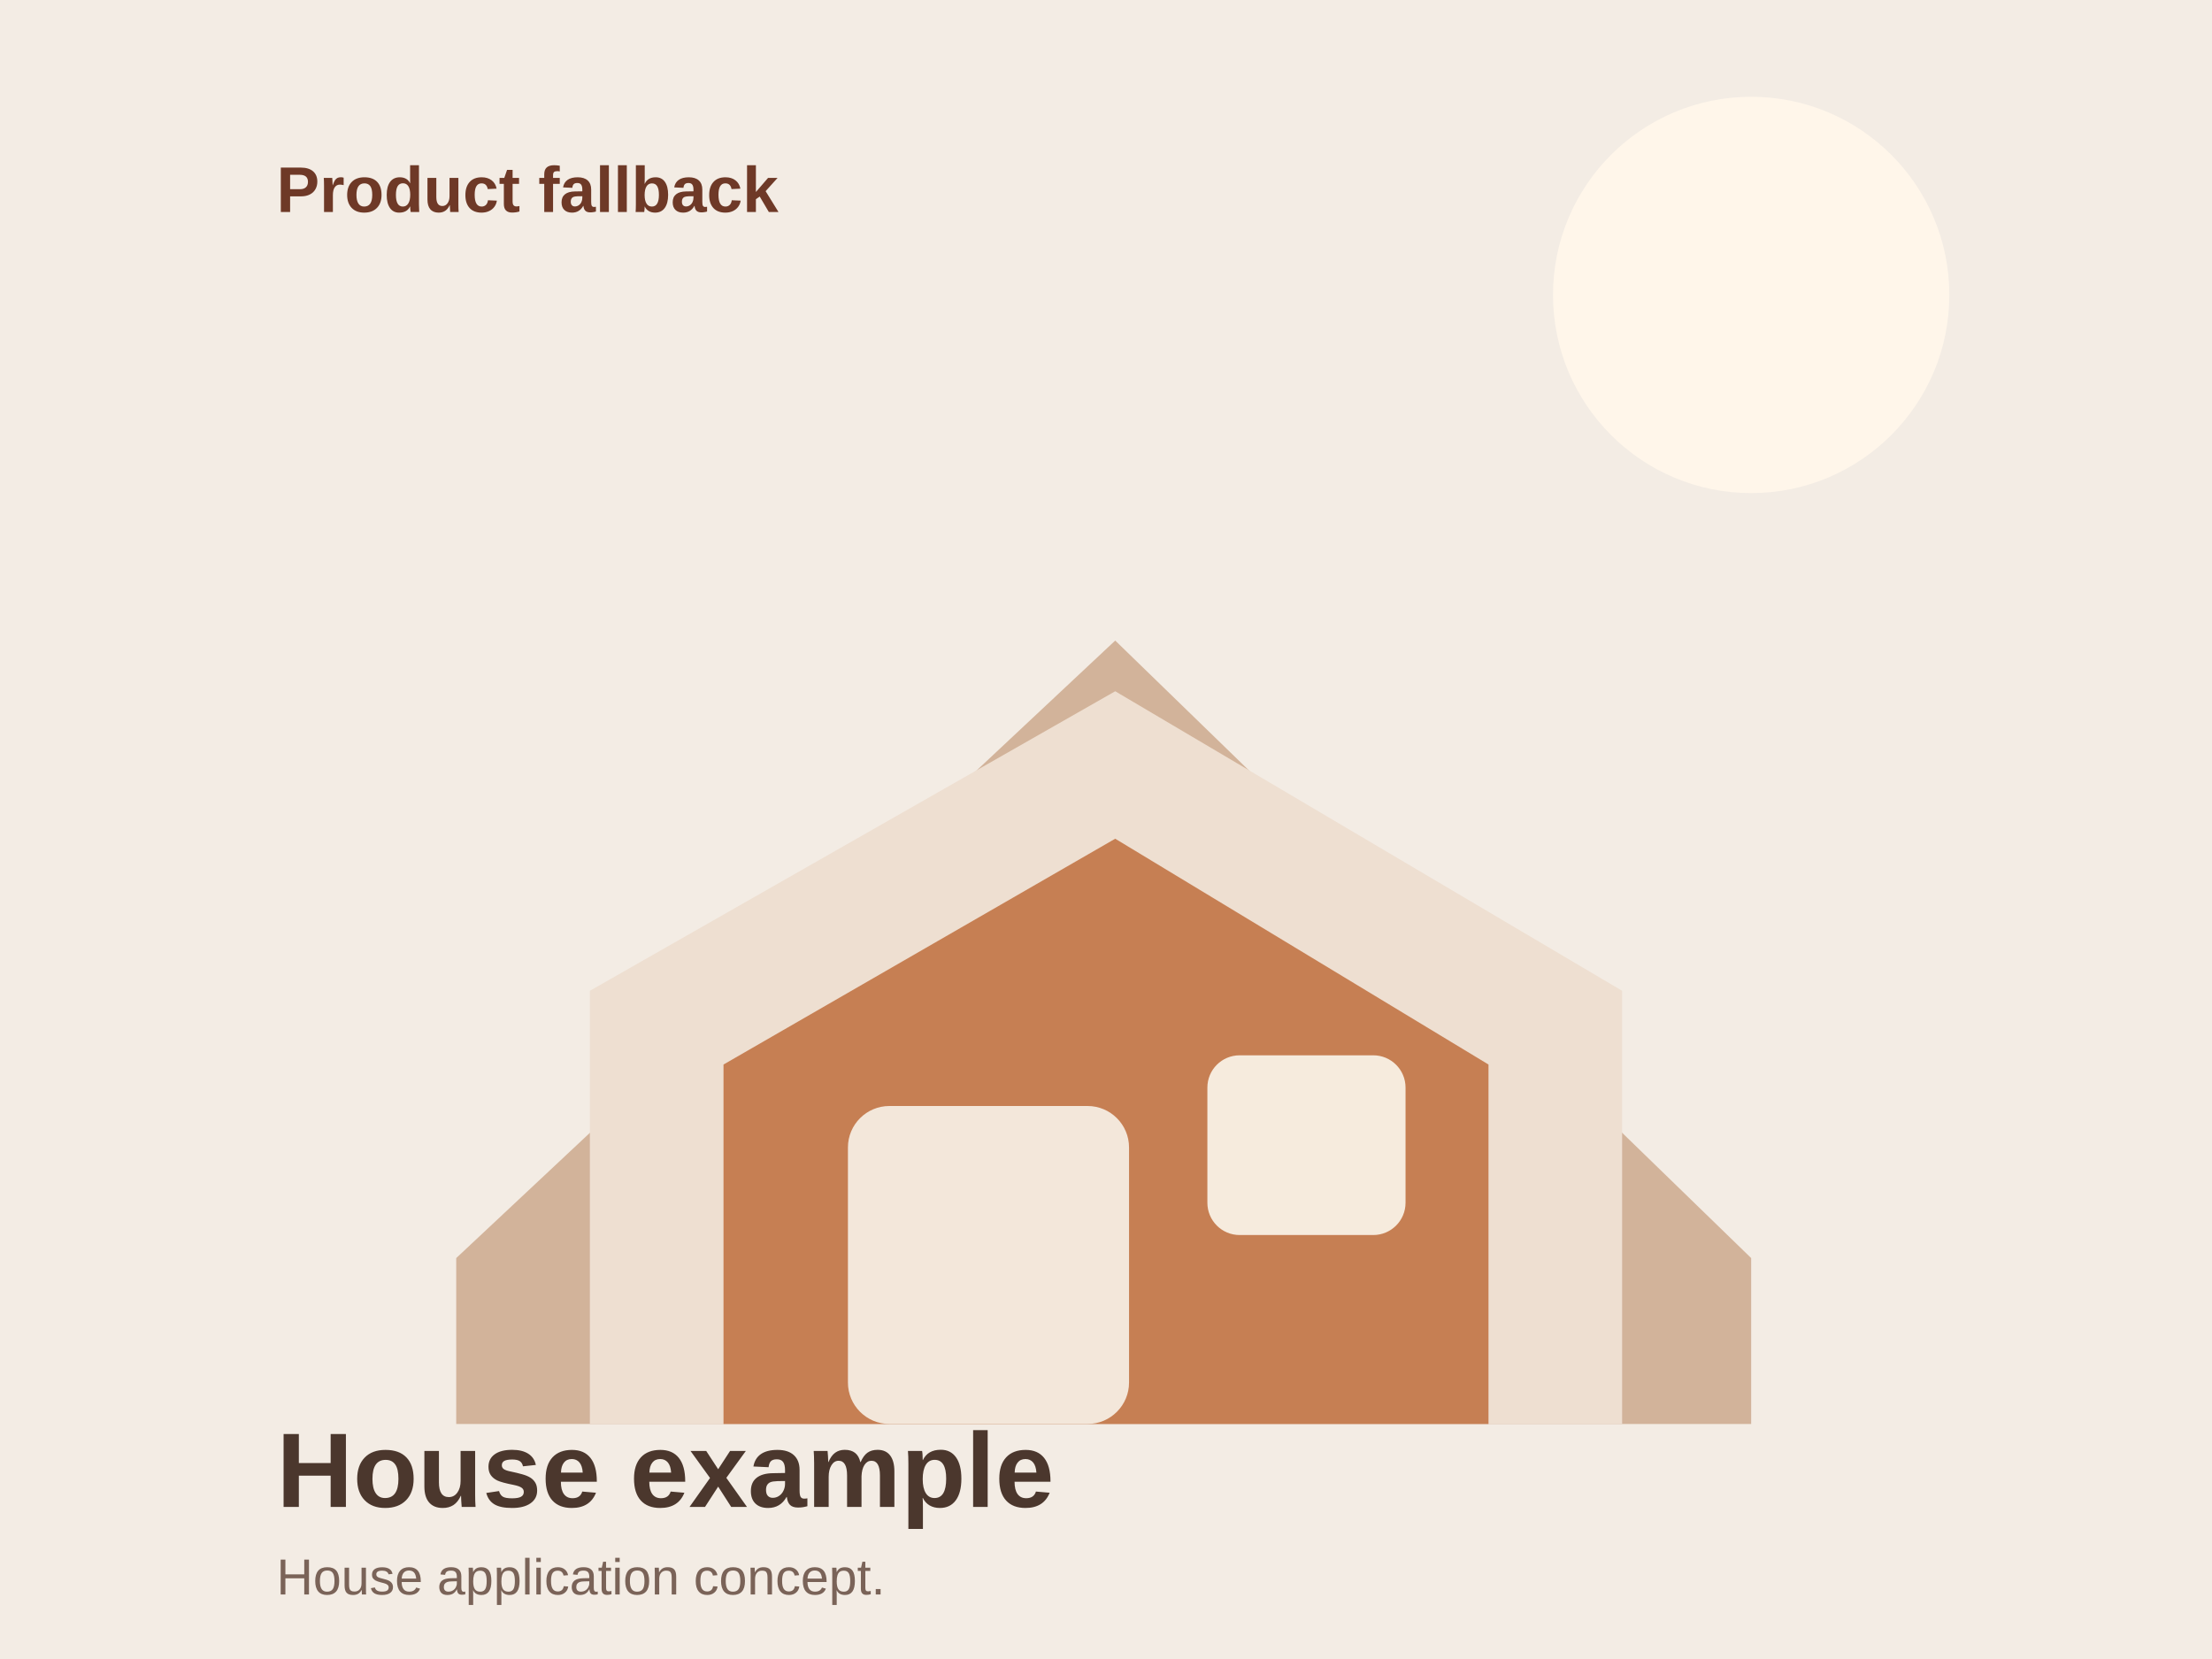
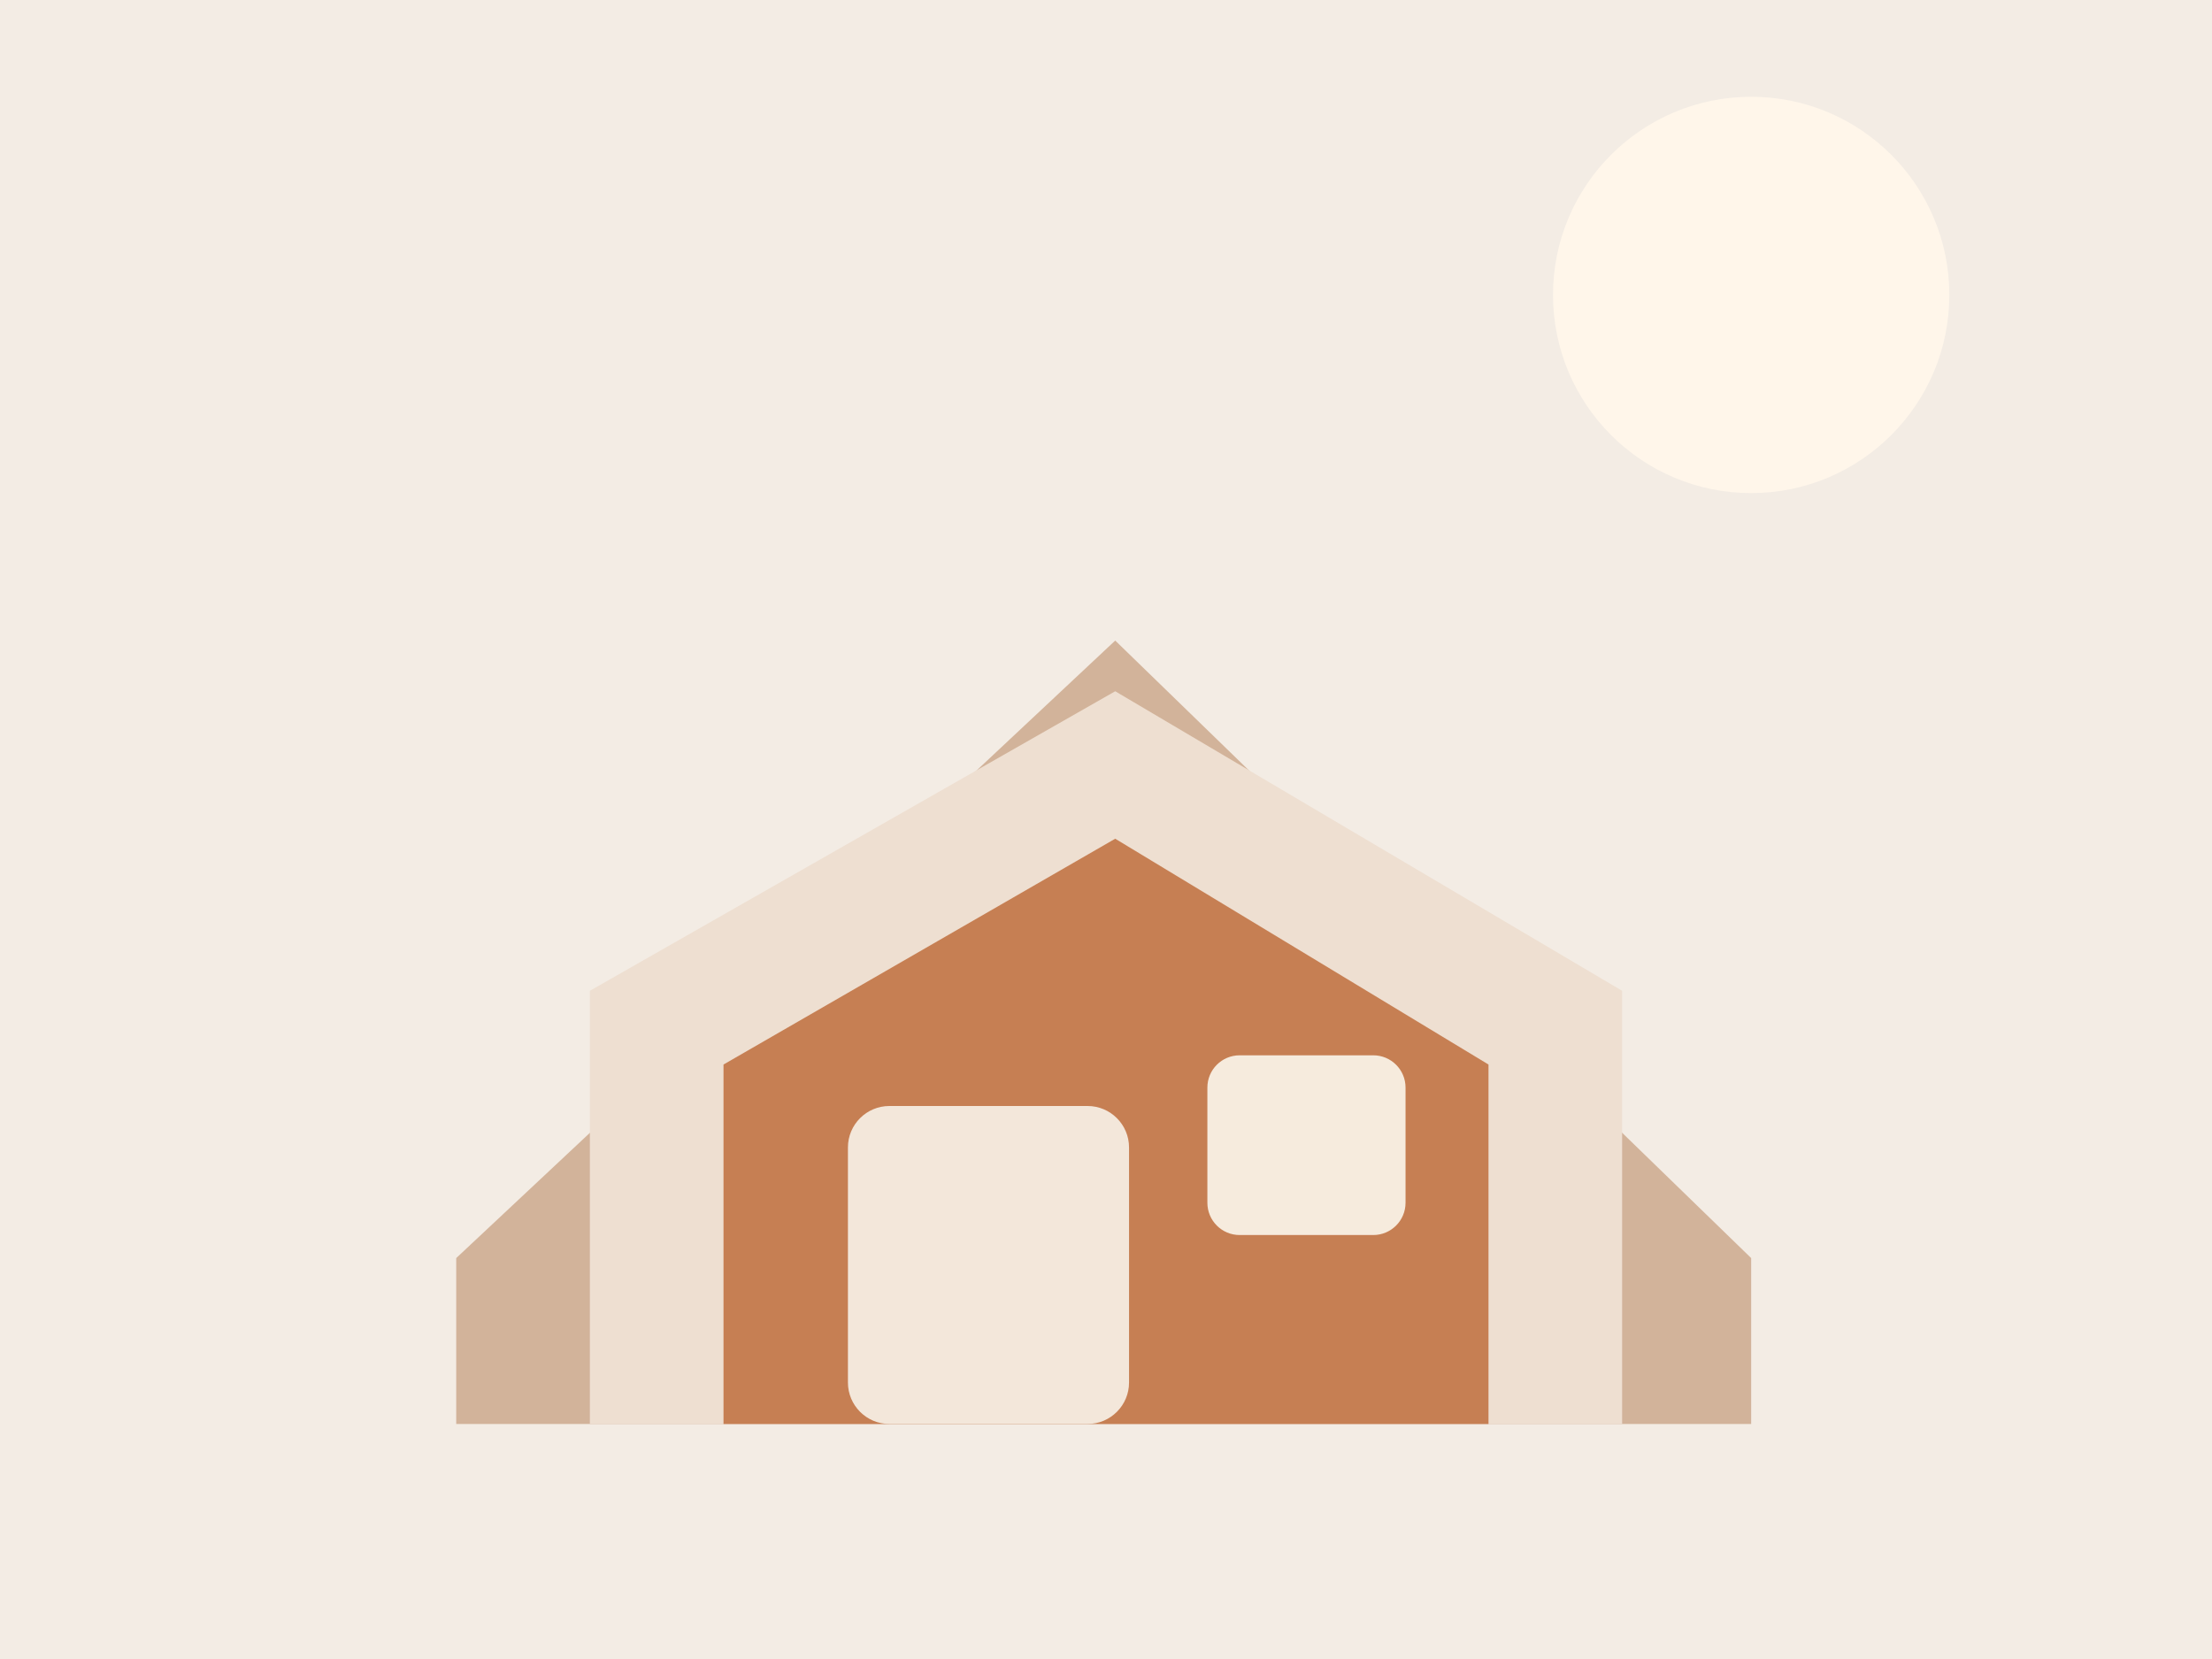
<svg xmlns="http://www.w3.org/2000/svg" viewBox="0 0 960 720" fill="none">
  <rect width="960" height="720" fill="#F3ECE4" />
  <circle cx="760" cy="128" r="86" fill="#FFF6EA" />
  <path d="M198 546L484 278L760 546V618H198V546Z" fill="#D2B39A" />
  <path d="M256 618V430L484 300L704 430V618H256Z" fill="#EEDFD1" />
  <path d="M314 618V462L484 364L646 462V618H314Z" fill="#C67F53" />
  <rect x="368" y="480" width="122" height="138" rx="18" fill="#F3E7DA" />
  <rect x="524" y="458" width="86" height="78" rx="14" fill="#F6EBDD" />
-   <text x="120" y="92" fill="#6E3927" font-family="Arial, sans-serif" font-size="28" font-weight="700">Product fallback</text>
-   <text x="120" y="654" fill="#4B372D" font-family="Arial, sans-serif" font-size="46" font-weight="700">House example</text>
-   <text x="120" y="692" fill="#7A6358" font-family="Arial, sans-serif" font-size="22">House application concept.</text>
</svg>
